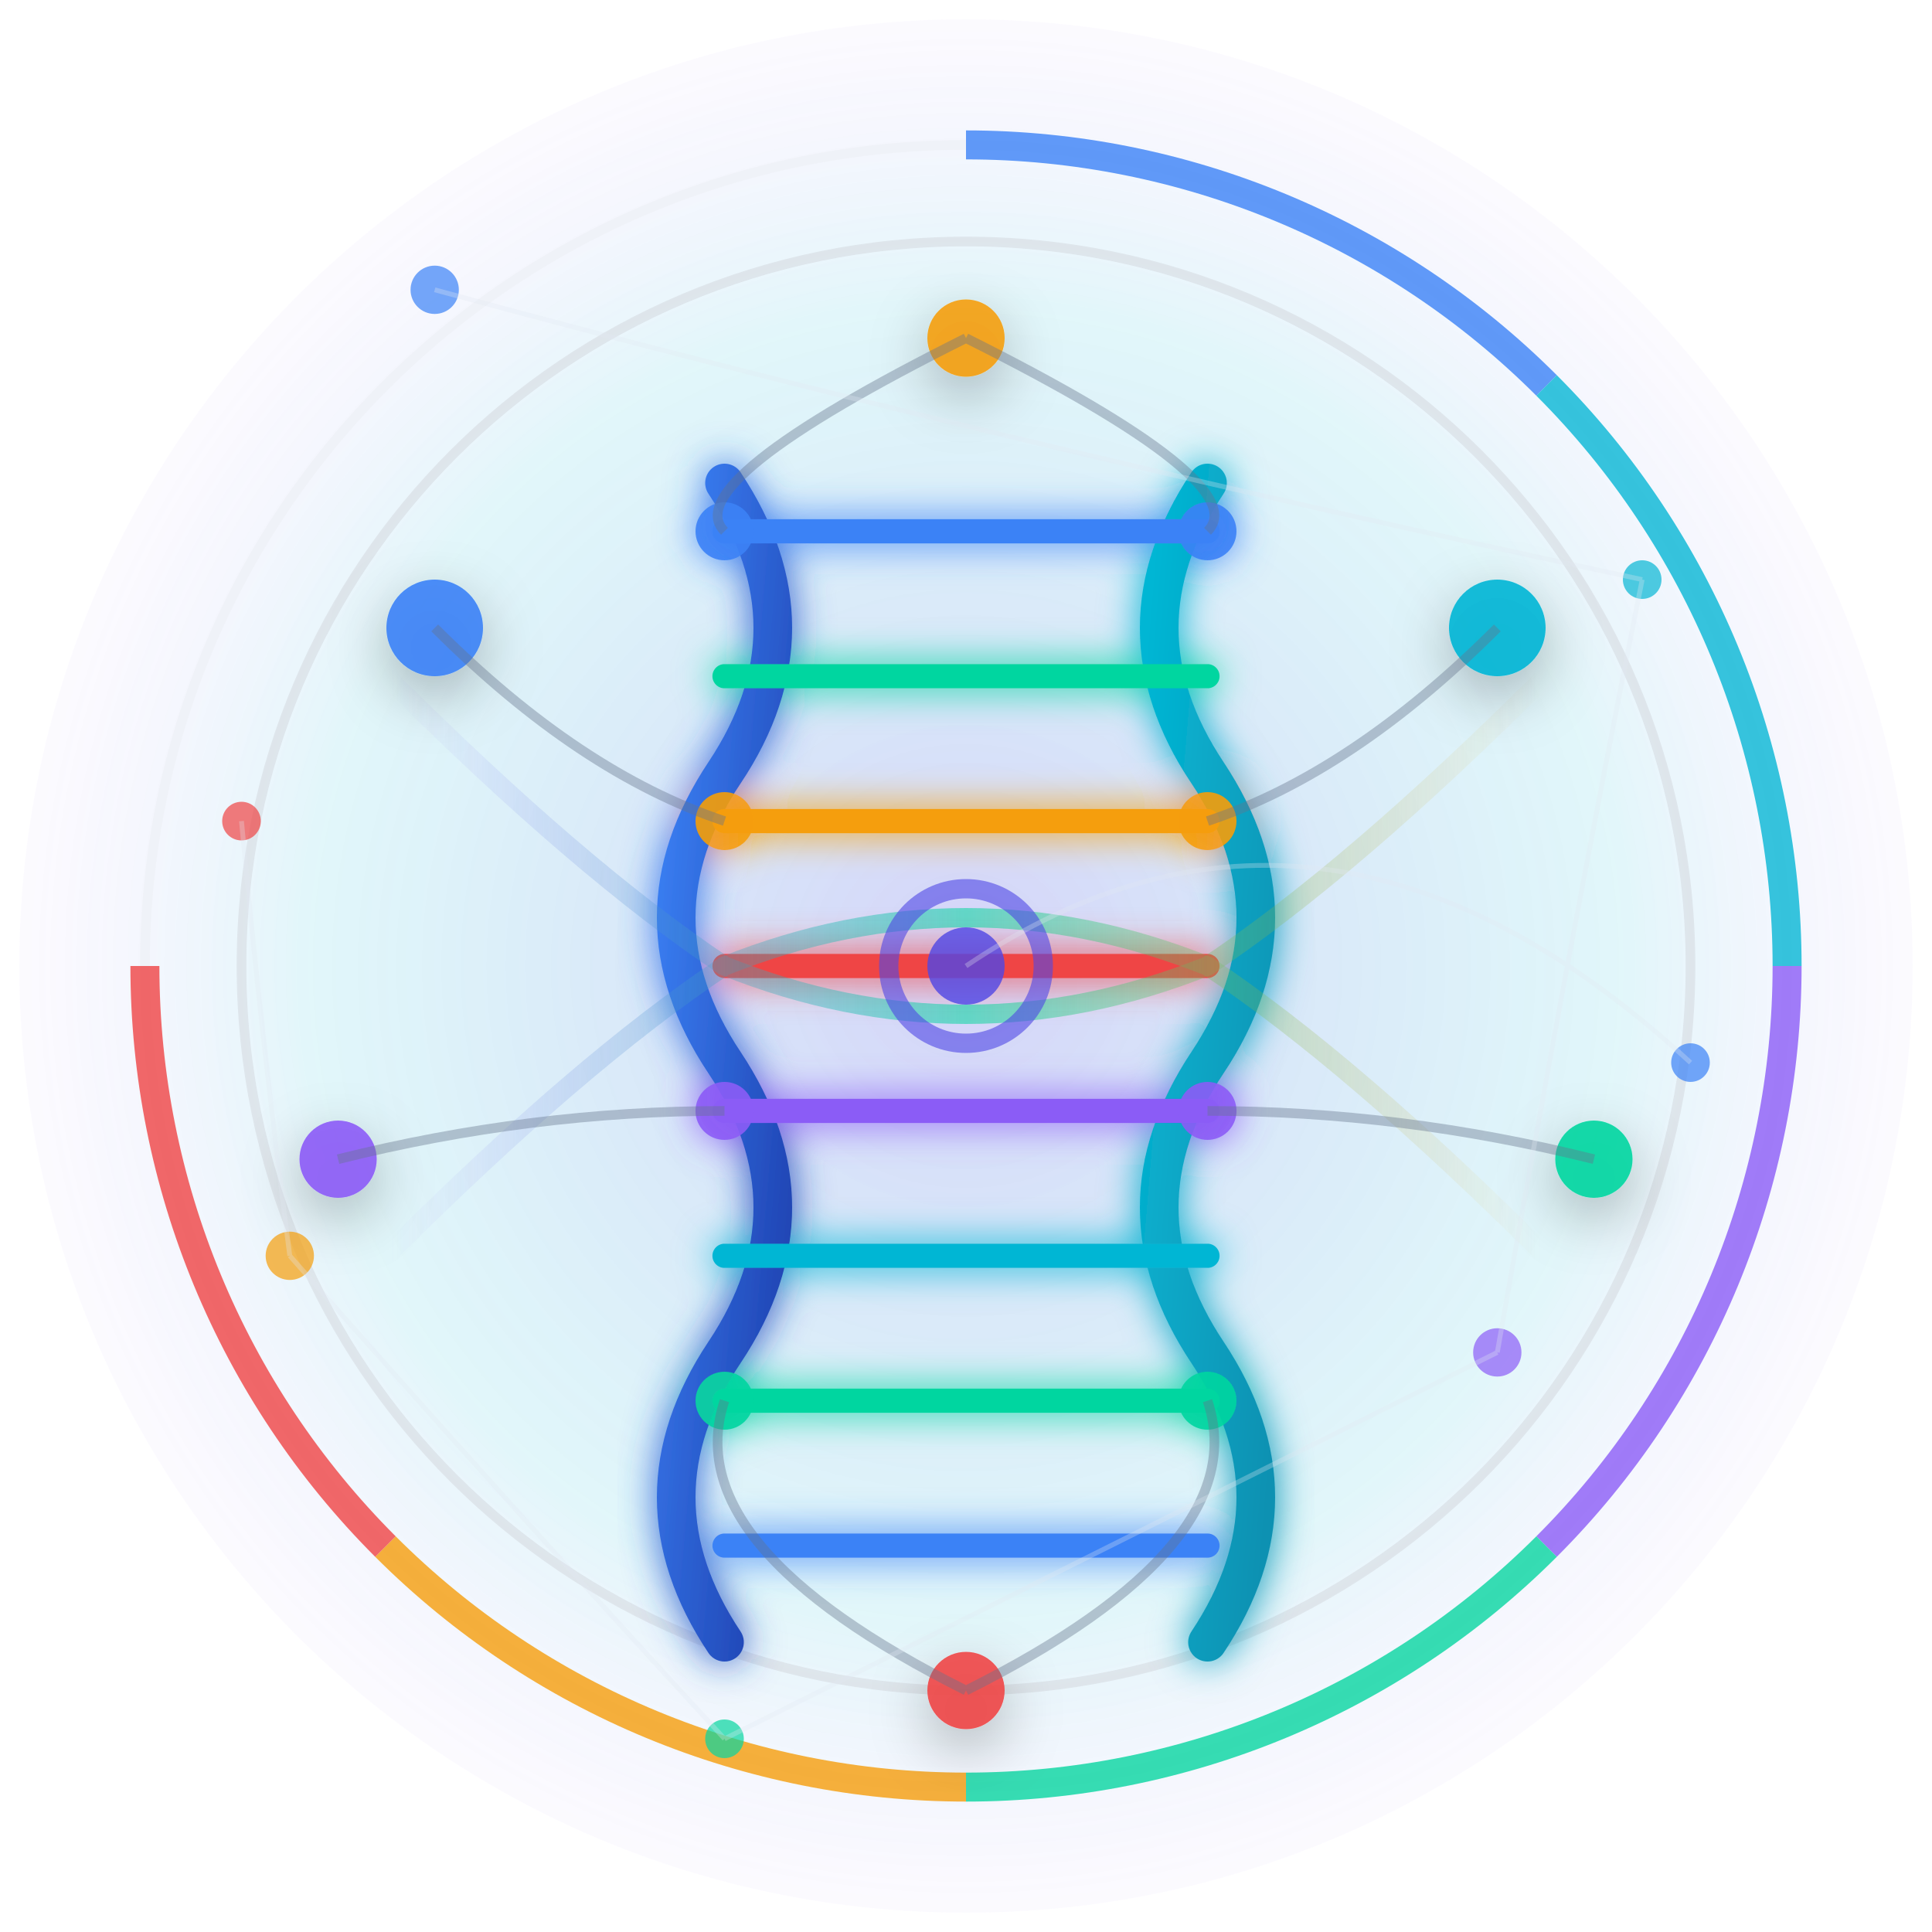
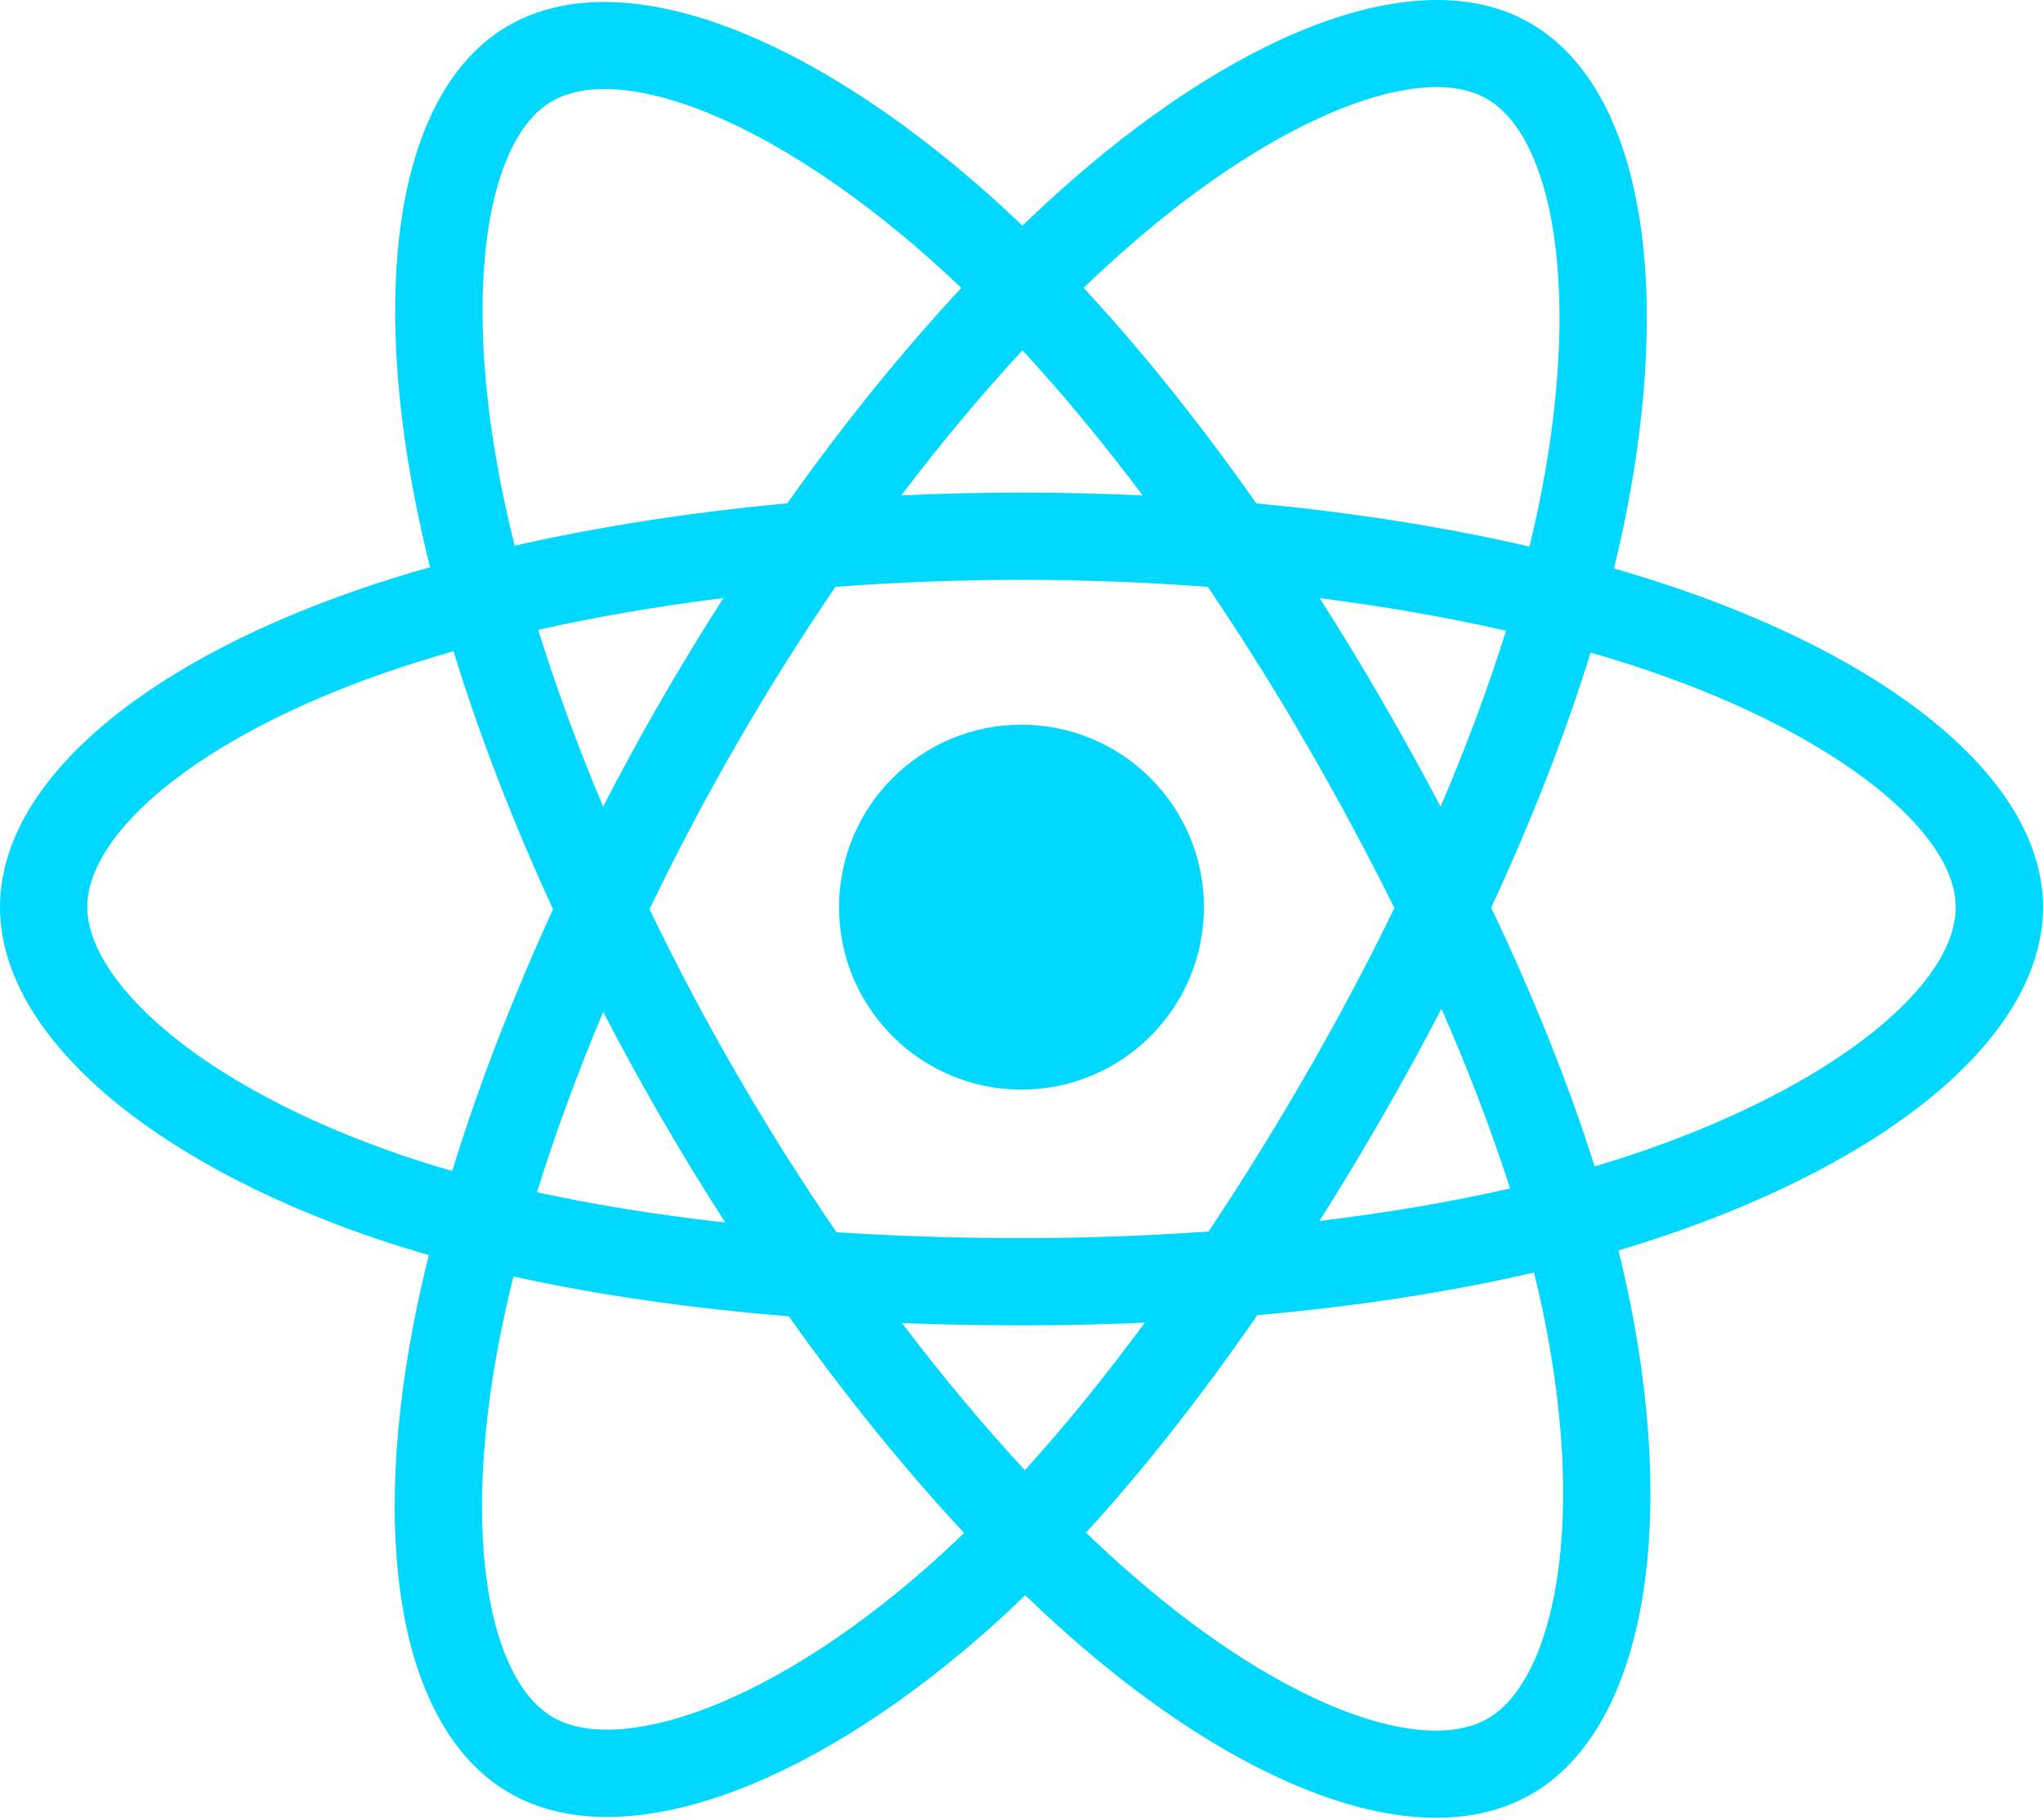
- <svg xmlns="http://www.w3.org/2000/svg" width="200" height="200" viewBox="0 0 200 200">
-   <defs>
-     <radialGradient id="centerGlow" cx="50%" cy="50%" r="50%">
-       <stop offset="0%" style="stop-color:#4f46e5;stop-opacity:0.8" />
-       <stop offset="70%" style="stop-color:#06b6d4;stop-opacity:0.4" />
-       <stop offset="100%" style="stop-color:#8b5cf6;stop-opacity:0.1" />
-     </radialGradient>
-     <linearGradient id="dnaGradient1" x1="0%" y1="0%" x2="100%" y2="100%">
-       <stop offset="0%" style="stop-color:#3b82f6" />
-       <stop offset="100%" style="stop-color:#1e40af" />
-     </linearGradient>
-     <linearGradient id="dnaGradient2" x1="0%" y1="0%" x2="100%" y2="100%">
-       <stop offset="0%" style="stop-color:#06b6d4" />
-       <stop offset="100%" style="stop-color:#0891b2" />
-     </linearGradient>
-     <linearGradient id="dataFlow" x1="0%" y1="0%" x2="100%" y2="0%">
-       <stop offset="0%" style="stop-color:#8b5cf6;stop-opacity:0" />
-       <stop offset="50%" style="stop-color:#06d6a0;stop-opacity:0.8" />
-       <stop offset="100%" style="stop-color:#f59e0b;stop-opacity:0" />
-     </linearGradient>
-     <filter id="glow">
-       <feGaussianBlur stdDeviation="2" result="coloredBlur" />
-       <feMerge>
-         <feMergeNode in="coloredBlur" />
-         <feMergeNode in="SourceGraphic" />
-       </feMerge>
-     </filter>
-     <filter id="shadow" x="-20%" y="-20%" width="140%" height="140%">
-       <feDropShadow dx="0" dy="2" stdDeviation="3" flood-opacity="0.3" />
-     </filter>
-   </defs>
-   <circle cx="100" cy="100" r="98" fill="url(#centerGlow)" opacity="0.3" />
-   <g transform="translate(100,100)">
-     <circle r="85" fill="none" stroke="#e5e7eb" stroke-width="1" opacity="0.3" />
-     <circle r="75" fill="none" stroke="#d1d5db" stroke-width="1" opacity="0.5" />
-     <path d="M 0,-85 A 85,85 0 0,1 60.1,-60.1" fill="none" stroke="#3b82f6" stroke-width="3" opacity="0.8" />
-     <path d="M 60.1,-60.1 A 85,85 0 0,1 85,0" fill="none" stroke="#06b6d4" stroke-width="3" opacity="0.8" />
-     <path d="M 85,0 A 85,85 0 0,1 60.1,60.1" fill="none" stroke="#8b5cf6" stroke-width="3" opacity="0.8" />
-     <path d="M 60.1,60.1 A 85,85 0 0,1 0,85" fill="none" stroke="#06d6a0" stroke-width="3" opacity="0.8" />
-     <path d="M 0,85 A 85,85 0 0,1 -60.1,60.1" fill="none" stroke="#f59e0b" stroke-width="3" opacity="0.8" />
-     <path d="M -60.1,60.1 A 85,85 0 0,1 -85,0" fill="none" stroke="#ef4444" stroke-width="3" opacity="0.8" />
-     <g filter="url(#glow)">
-       <path d="M -25,-50 Q -15,-35 -25,-20 Q -35,-5 -25,10 Q -15,25 -25,40 Q -35,55 -25,70" fill="none" stroke="url(#dnaGradient1)" stroke-width="4" stroke-linecap="round" />
-       <path d="M 25,-50 Q 15,-35 25,-20 Q 35,-5 25,10 Q 15,25 25,40 Q 35,55 25,70" fill="none" stroke="url(#dnaGradient2)" stroke-width="4" stroke-linecap="round" />
-       <g stroke-width="2.5" stroke-linecap="round">
-         <line x1="-25" y1="-45" x2="25" y2="-45" stroke="#3b82f6" />
-         <line x1="-25" y1="-30" x2="25" y2="-30" stroke="#06d6a0" />
-         <line x1="-25" y1="-15" x2="25" y2="-15" stroke="#f59e0b" />
-         <line x1="-25" y1="0" x2="25" y2="0" stroke="#ef4444" />
-         <line x1="-25" y1="15" x2="25" y2="15" stroke="#8b5cf6" />
-         <line x1="-25" y1="30" x2="25" y2="30" stroke="#06b6d4" />
-         <line x1="-25" y1="45" x2="25" y2="45" stroke="#06d6a0" />
-         <line x1="-25" y1="60" x2="25" y2="60" stroke="#3b82f6" />
-       </g>
-       <g fill-opacity="0.9">
-         <circle cx="-25" cy="-45" r="3" fill="#3b82f6" />
-         <circle cx="25" cy="-45" r="3" fill="#3b82f6" />
-         <circle cx="-25" cy="-15" r="3" fill="#f59e0b" />
-         <circle cx="25" cy="-15" r="3" fill="#f59e0b" />
-         <circle cx="-25" cy="15" r="3" fill="#8b5cf6" />
-         <circle cx="25" cy="15" r="3" fill="#8b5cf6" />
-         <circle cx="-25" cy="45" r="3" fill="#06d6a0" />
-         <circle cx="25" cy="45" r="3" fill="#06d6a0" />
-       </g>
-     </g>
-     <g stroke="url(#dataFlow)" stroke-width="2" fill="none" opacity="0.7">
-       <path d="M -60,-30 Q -40,-10 -25,0 Q 0,10 25,0 Q 40,-10 60,-30" />
-       <path d="M -60,30 Q -40,10 -25,0 Q 0,-10 25,0 Q 40,10 60,30" />
-     </g>
-     <g filter="url(#shadow)">
-       <circle cx="-55" cy="-35" r="5" fill="#3b82f6" opacity="0.9" />
-       <circle cx="55" cy="-35" r="5" fill="#06b6d4" opacity="0.9" />
-       <circle cx="-65" cy="20" r="4" fill="#8b5cf6" opacity="0.9" />
-       <circle cx="65" cy="20" r="4" fill="#06d6a0" opacity="0.9" />
-       <circle cx="0" cy="-65" r="4" fill="#f59e0b" opacity="0.9" />
-       <circle cx="0" cy="75" r="4" fill="#ef4444" opacity="0.9" />
-     </g>
-     <g stroke="#64748b" stroke-width="1" fill="none" opacity="0.4">
-       <path d="M -55,-35 Q -40,-20 -25,-15 M 25,-15 Q 40,-20 55,-35" />
-       <path d="M -65,20 Q -45,15 -25,15 M 25,15 Q 45,15 65,20" />
-       <path d="M 0,-65 Q -30,-50 -25,-45 M 25,-45 Q 30,-50 0,-65" />
-       <path d="M 0,75 Q -30,60 -25,45 M 25,45 Q 30,60 0,75" />
-     </g>
-     <circle cx="0" cy="0" r="8" fill="none" stroke="#4f46e5" stroke-width="2" opacity="0.6" />
-     <circle cx="0" cy="0" r="4" fill="#4f46e5" opacity="0.8" />
-   </g>
-   <g opacity="0.7">
-     <circle cx="45" cy="30" r="2.5" fill="#3b82f6" />
-     <circle cx="170" cy="60" r="2" fill="#06b6d4" />
-     <circle cx="155" cy="140" r="2.5" fill="#8b5cf6" />
-     <circle cx="75" cy="180" r="2" fill="#06d6a0" />
-     <circle cx="30" cy="130" r="2.5" fill="#f59e0b" />
-     <circle cx="25" cy="85" r="2" fill="#ef4444" />
-     <circle cx="175" cy="110" r="2" fill="#3b82f6" />
-   </g>
-   <g stroke="#e2e8f0" stroke-width="0.5" fill="none" opacity="0.3">
-     <path d="M 45,30 Q 100,45 170,60" />
-     <path d="M 170,60 Q 162,100 155,140" />
-     <path d="M 155,140 Q 115,160 75,180" />
-     <path d="M 75,180 Q 52,155 30,130" />
-     <path d="M 30,130 Q 27,107 25,85" />
-     <path d="M 175,110 Q 137,75 100,100" />
-   </g>
+ <svg xmlns="http://www.w3.org/2000/svg" aria-hidden="true" role="img" class="iconify iconify--logos" width="35.93" height="32" preserveAspectRatio="xMidYMid meet" viewBox="0 0 256 228">
+   <path fill="#00D8FF" d="M210.483 73.824a171.49 171.49 0 0 0-8.24-2.597c.465-1.9.893-3.777 1.273-5.621c6.238-30.281 2.16-54.676-11.769-62.708c-13.355-7.7-35.196.329-57.254 19.526a171.23 171.23 0 0 0-6.375 5.848a155.866 155.866 0 0 0-4.241-3.917C100.759 3.829 77.587-4.822 63.673 3.233C50.33 10.957 46.379 33.89 51.995 62.588a170.974 170.974 0 0 0 1.892 8.48c-3.28.932-6.445 1.924-9.474 2.98C17.309 83.498 0 98.307 0 113.668c0 15.865 18.582 31.778 46.812 41.427a145.52 145.52 0 0 0 6.921 2.165a167.467 167.467 0 0 0-2.01 9.138c-5.354 28.2-1.173 50.591 12.134 58.266c13.744 7.926 36.812-.22 59.273-19.855a145.567 145.567 0 0 0 5.342-4.923a168.064 168.064 0 0 0 6.92 6.314c21.758 18.722 43.246 26.282 56.54 18.586c13.731-7.949 18.194-32.003 12.4-61.268a145.016 145.016 0 0 0-1.535-6.842c1.62-.48 3.21-.974 4.76-1.488c29.348-9.723 48.443-25.443 48.443-41.52c0-15.417-17.868-30.326-45.517-39.844Zm-6.365 70.984c-1.4.463-2.836.91-4.3 1.345c-3.24-10.257-7.612-21.163-12.963-32.432c5.106-11 9.31-21.767 12.459-31.957c2.619.758 5.16 1.557 7.61 2.4c23.69 8.156 38.14 20.213 38.14 29.504c0 9.896-15.606 22.743-40.946 31.14Zm-10.514 20.834c2.562 12.94 2.927 24.64 1.23 33.787c-1.524 8.219-4.59 13.698-8.382 15.893c-8.067 4.67-25.32-1.4-43.927-17.412a156.726 156.726 0 0 1-6.437-5.87c7.214-7.889 14.423-17.06 21.459-27.246c12.376-1.098 24.068-2.894 34.671-5.345a134.17 134.17 0 0 1 1.386 6.193ZM87.276 214.515c-7.882 2.783-14.16 2.863-17.955.675c-8.075-4.657-11.432-22.636-6.853-46.752a156.923 156.923 0 0 1 1.869-8.499c10.486 2.32 22.093 3.988 34.498 4.994c7.084 9.967 14.501 19.128 21.976 27.15a134.668 134.668 0 0 1-4.877 4.492c-9.933 8.682-19.886 14.842-28.658 17.94ZM50.35 144.747c-12.483-4.267-22.792-9.812-29.858-15.863c-6.35-5.437-9.555-10.836-9.555-15.216c0-9.322 13.897-21.212 37.076-29.293c2.813-.98 5.757-1.905 8.812-2.773c3.204 10.42 7.406 21.315 12.477 32.332c-5.137 11.18-9.399 22.249-12.634 32.792a134.718 134.718 0 0 1-6.318-1.979Zm12.378-84.26c-4.811-24.587-1.616-43.134 6.425-47.789c8.564-4.958 27.502 2.111 47.463 19.835a144.318 144.318 0 0 1 3.841 3.545c-7.438 7.987-14.787 17.08-21.808 26.988c-12.04 1.116-23.565 2.908-34.161 5.309a160.342 160.342 0 0 1-1.76-7.887Zm110.427 27.268a347.8 347.8 0 0 0-7.785-12.803c8.168 1.033 15.994 2.404 23.343 4.08c-2.206 7.072-4.956 14.465-8.193 22.045a381.151 381.151 0 0 0-7.365-13.322Zm-45.032-43.861c5.044 5.465 10.096 11.566 15.065 18.186a322.04 322.04 0 0 0-30.257-.006c4.974-6.559 10.069-12.652 15.192-18.18ZM82.802 87.83a323.167 323.167 0 0 0-7.227 13.238c-3.184-7.553-5.909-14.98-8.134-22.152c7.304-1.634 15.093-2.97 23.209-3.984a321.524 321.524 0 0 0-7.848 12.897Zm8.081 65.352c-8.385-.936-16.291-2.203-23.593-3.793c2.26-7.3 5.045-14.885 8.298-22.6a321.187 321.187 0 0 0 7.257 13.246c2.594 4.48 5.28 8.868 8.038 13.147Zm37.542 31.03c-5.184-5.592-10.354-11.779-15.403-18.433c4.902.192 9.899.29 14.978.29c5.218 0 10.376-.117 15.453-.343c-4.985 6.774-10.018 12.97-15.028 18.486Zm52.198-57.817c3.422 7.8 6.306 15.345 8.596 22.52c-7.422 1.694-15.436 3.058-23.88 4.071a382.417 382.417 0 0 0 7.859-13.026a347.403 347.403 0 0 0 7.425-13.565Zm-16.898 8.101a358.557 358.557 0 0 1-12.281 19.815a329.4 329.4 0 0 1-23.444.823c-7.967 0-15.716-.248-23.178-.732a310.202 310.202 0 0 1-12.513-19.846h.001a307.41 307.41 0 0 1-10.923-20.627a310.278 310.278 0 0 1 10.89-20.637l-.001.001a307.318 307.318 0 0 1 12.413-19.761c7.613-.576 15.42-.876 23.31-.876H128c7.926 0 15.743.303 23.354.883a329.357 329.357 0 0 1 12.335 19.695a358.489 358.489 0 0 1 11.036 20.54a329.472 329.472 0 0 1-11 20.722Zm22.56-122.124c8.572 4.944 11.906 24.881 6.52 51.026c-.344 1.668-.73 3.367-1.15 5.09c-10.622-2.452-22.155-4.275-34.23-5.408c-7.034-10.017-14.323-19.124-21.64-27.008a160.789 160.789 0 0 1 5.888-5.4c18.9-16.447 36.564-22.941 44.612-18.3ZM128 90.808c12.625 0 22.86 10.235 22.86 22.86s-10.235 22.86-22.86 22.86s-22.86-10.235-22.86-22.86s10.235-22.86 22.86-22.86Z" />
</svg>
